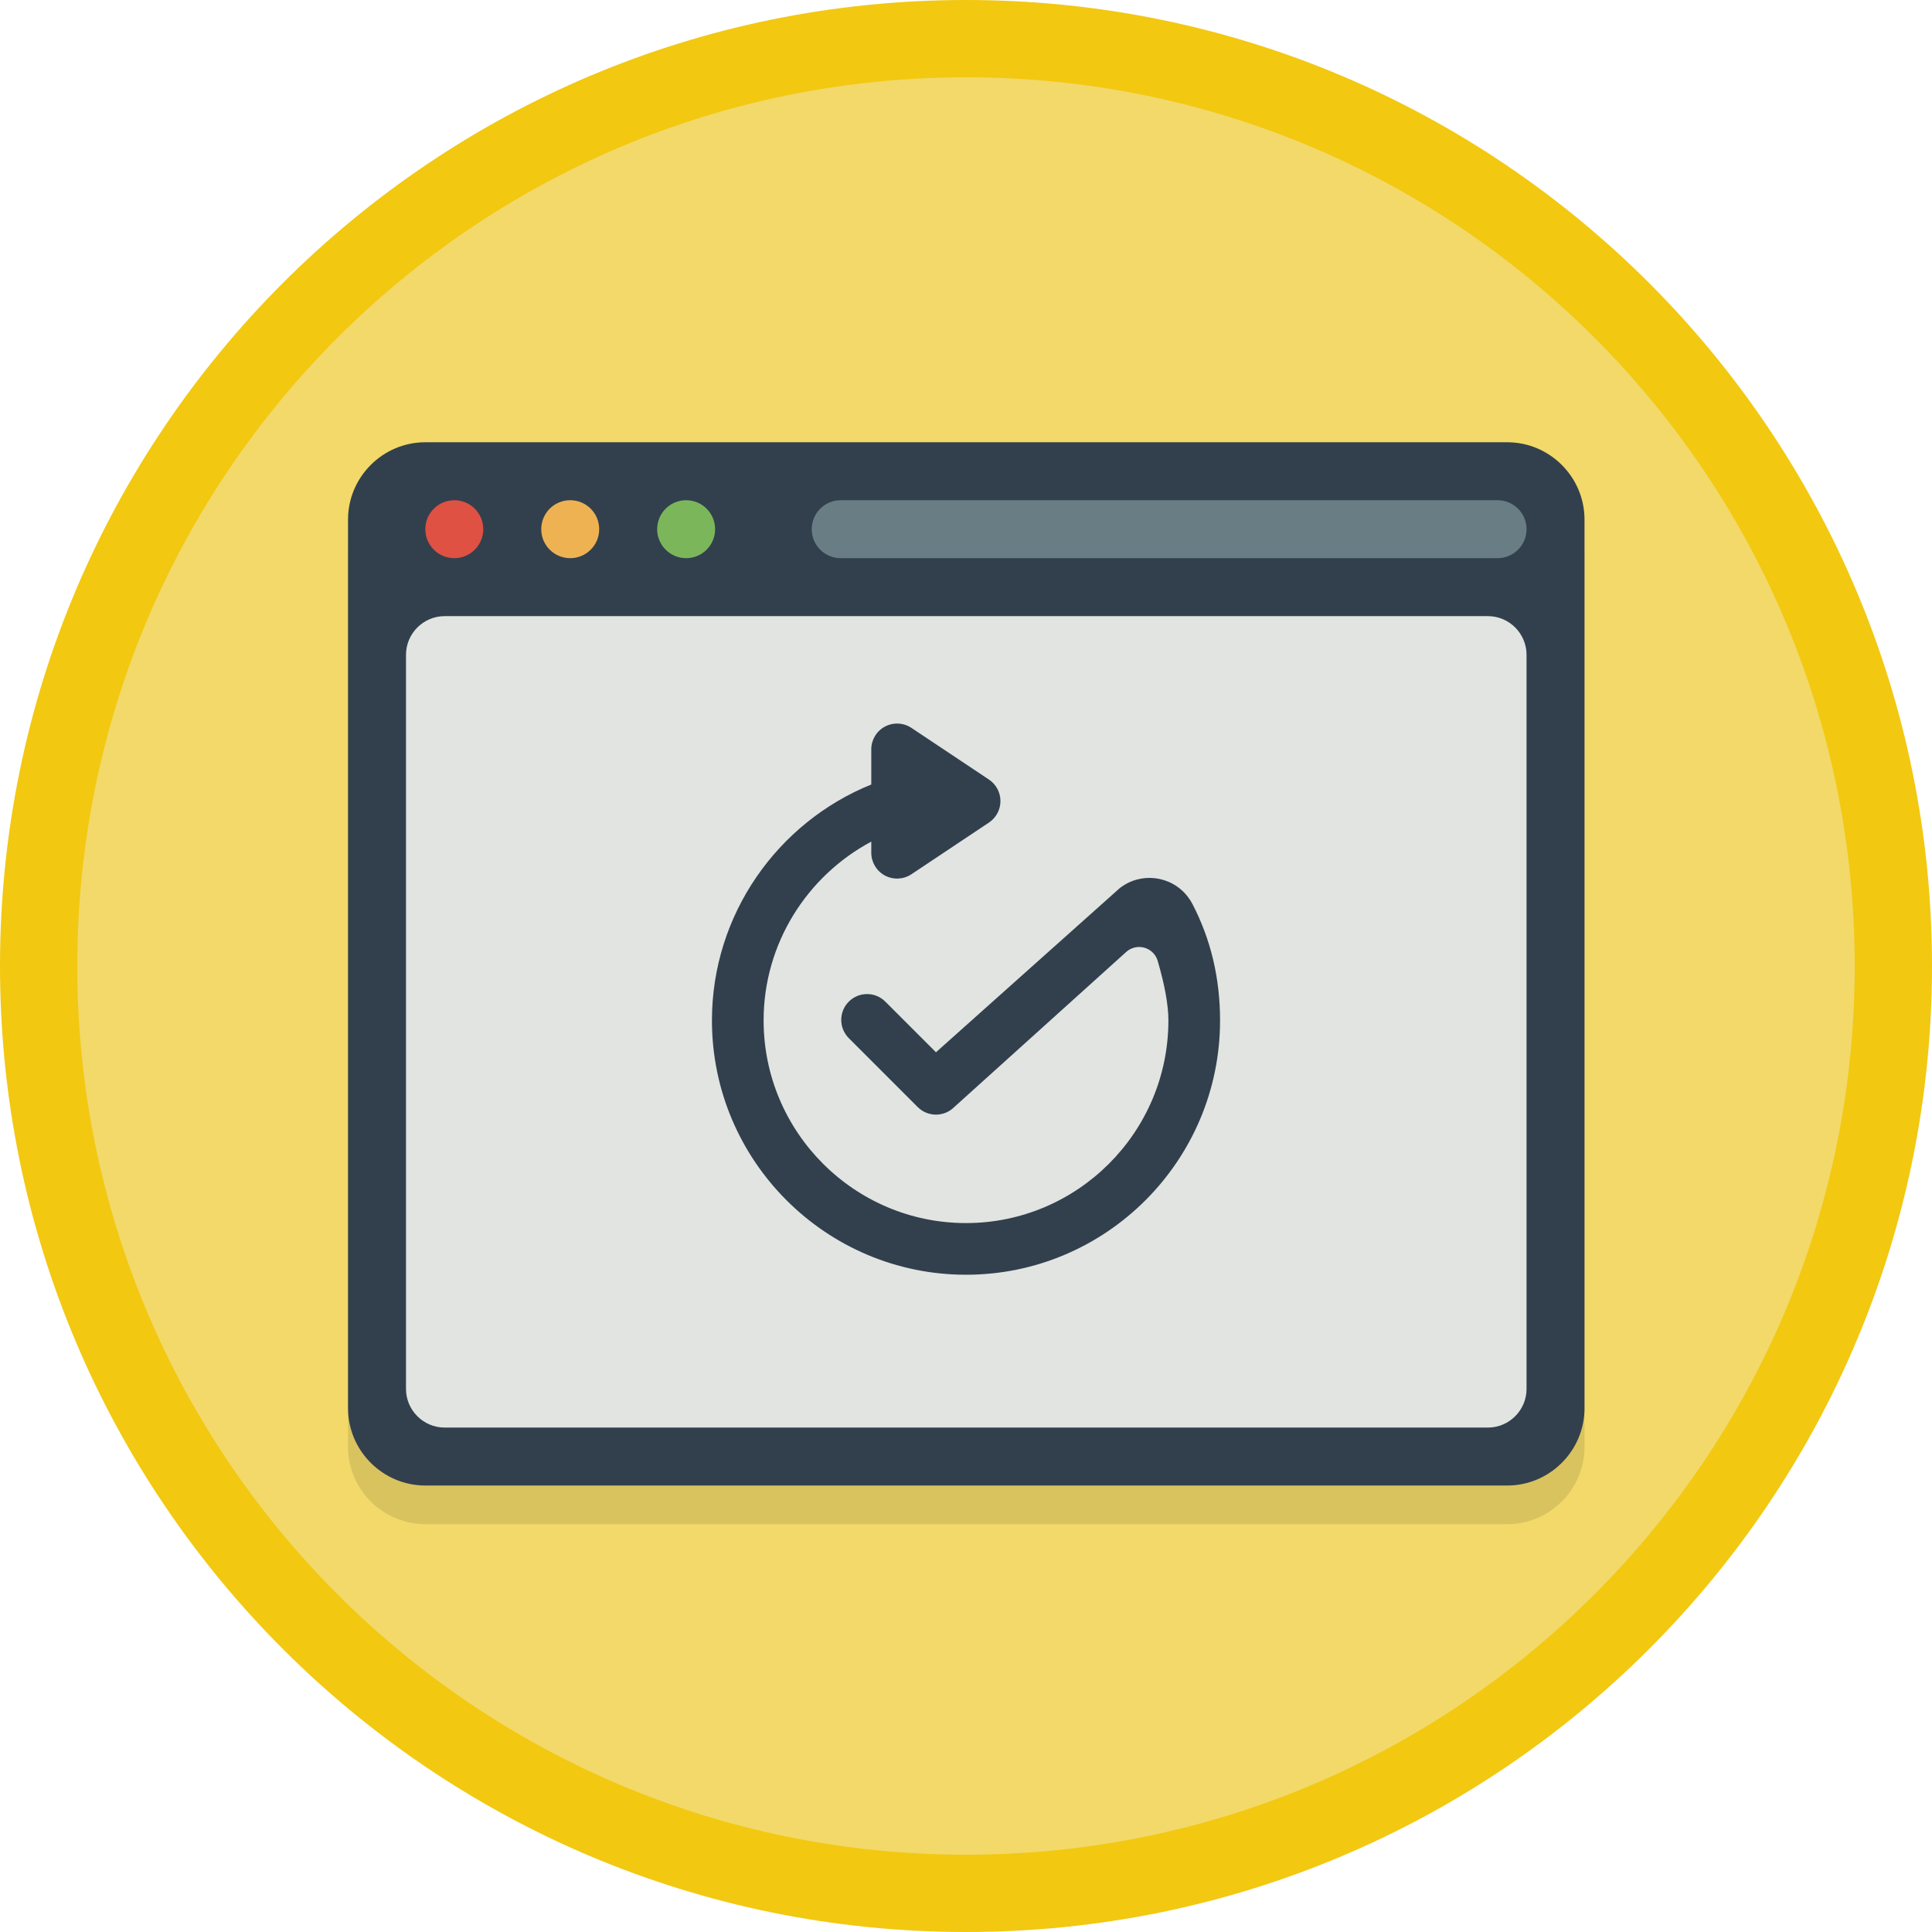
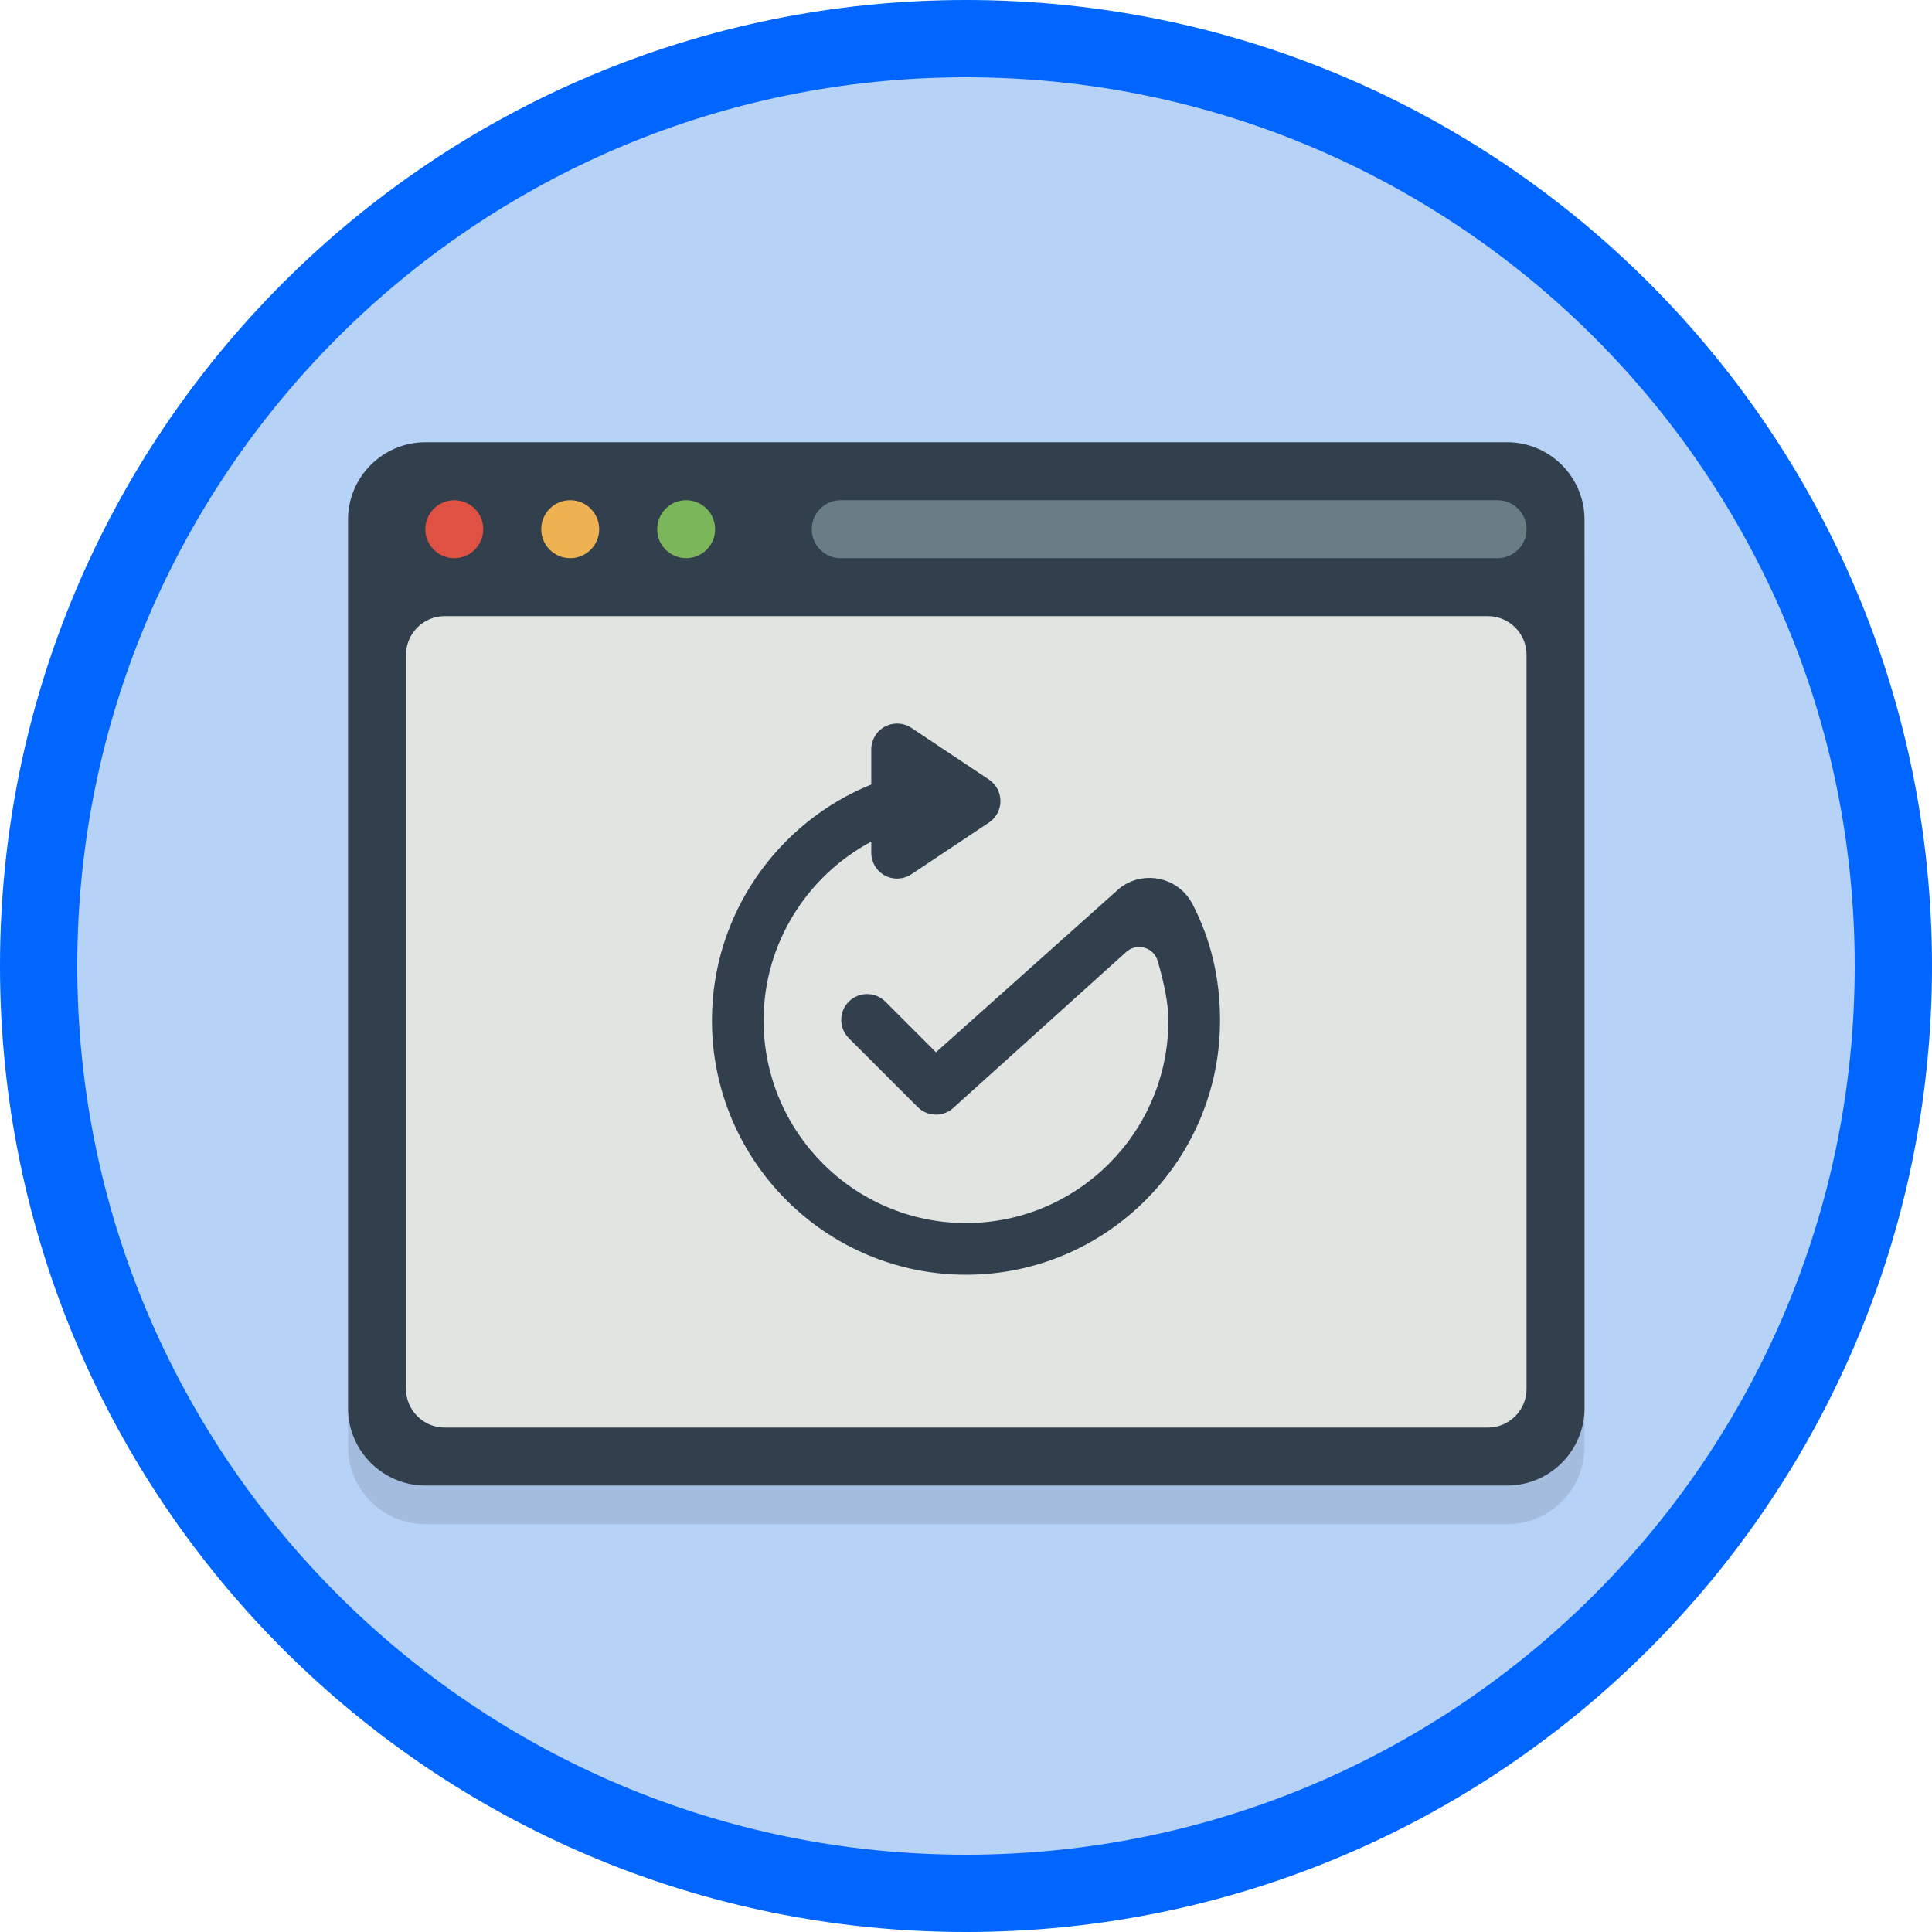
<svg xmlns="http://www.w3.org/2000/svg" width="100px" height="100px" viewBox="0 0 100 100" version="1.1">
  <defs>
    <filter x="-1.5%" y="-1.8%" width="103.1%" height="107.3%" filterUnits="objectBoundingBox" id="filter-1">
      <feOffset dx="0" dy="2" in="SourceAlpha" result="shadowOffsetOuter1" />
      <feColorMatrix values="0 0 0 0 0   0 0 0 0 0   0 0 0 0 0  0 0 0 0.103 0" type="matrix" in="shadowOffsetOuter1" result="shadowMatrixOuter1" />
      <feMerge>
        <feMergeNode in="shadowMatrixOuter1" />
        <feMergeNode in="SourceGraphic" />
      </feMerge>
    </filter>
  </defs>
  <g id="Badges-FINAL" stroke="none" stroke-width="1" fill="none" fill-rule="evenodd">
    <g id="Automate-a-process-using-Flow" transform="translate(-576, -504)">
-       <g id="create-an-approval-request-with-microsoft-flow" transform="translate(576, 504)">
-         <rect id="BG" fill="#F2D969" x="2" y="2" width="96" height="96" rx="48" />
+       <g id="Automate-a-process-using-Flow/create-an-approval-request-with-microsoft-flow" transform="translate(576, 504)">
+         <rect id="BG" fill="#B7D2F7" x="2" y="2" width="96" height="96" rx="48" />
        <g id="Computer" filter="url(#filter-1)" transform="translate(17.5, 22.5)">
          <path d="M4.514,54.391 C2.314,54.391 0.514,52.591 0.514,50.391 L0.514,4.391 C0.514,2.191 2.314,0.391 4.514,0.391 L60.514,0.391 C62.714,0.391 64.514,2.191 64.514,4.391 L64.514,50.391 C64.514,52.591 62.714,54.391 60.514,54.391 L4.514,54.391" id="Fill-1485" fill="#30404D" />
          <path d="M5.514,51.391 C4.414,51.391 3.514,50.491 3.514,49.391 L3.514,11.391 C3.514,10.291 4.414,9.391 5.514,9.391 L59.514,9.391 C60.614,9.391 61.514,10.291 61.514,11.391 L61.514,49.391 C61.514,50.491 60.614,51.391 59.514,51.391 L5.514,51.391" id="Fill-1486" fill="#E1E4E1" />
          <path d="M4.514,4.891 C4.514,4.062 5.186,3.391 6.014,3.391 C6.843,3.391 7.514,4.062 7.514,4.891 C7.514,5.719 6.843,6.391 6.014,6.391 C5.186,6.391 4.514,5.719 4.514,4.891" id="Fill-1487" fill="#DF5142" />
          <path d="M10.514,4.891 C10.514,4.062 11.186,3.391 12.014,3.391 C12.843,3.391 13.514,4.062 13.514,4.891 C13.514,5.719 12.843,6.391 12.014,6.391 C11.186,6.391 10.514,5.719 10.514,4.891" id="Fill-1488" fill="#EFB252" />
          <path d="M16.514,4.891 C16.514,4.062 17.186,3.391 18.014,3.391 C18.843,3.391 19.514,4.062 19.514,4.891 C19.514,5.719 18.843,6.391 18.014,6.391 C17.186,6.391 16.514,5.719 16.514,4.891" id="Fill-1489" fill="#7CB65A" />
          <path d="M60.014,6.391 L26.014,6.391 C25.186,6.391 24.514,5.719 24.514,4.891 C24.514,4.063 25.186,3.391 26.014,3.391 L60.014,3.391 C60.842,3.391 61.514,4.063 61.514,4.891 C61.514,5.719 60.842,6.391 60.014,6.391" id="Fill-1490" fill="#697D85" />
          <path d="M40.792,26.773 L31.891,34.801 C31.631,35.062 31.288,35.193 30.946,35.193 C30.603,35.193 30.261,35.062 30,34.801 L26.434,31.235 C25.912,30.713 25.912,29.866 26.434,29.344 C26.956,28.822 27.803,28.822 28.325,29.344 L30.946,31.965 L40.454,23.473 L40.454,23.473 C41.542,22.621 43.116,22.811 43.968,23.9 C44.064,24.022 44.148,24.152 44.22,24.29 C45.173,26.125 45.65,28.135 45.65,30.317 C45.65,37.576 39.751,43.48 32.5,43.48 C25.249,43.48 19.35,37.576 19.35,30.317 C19.35,24.831 22.751,20.065 27.597,18.106 L27.597,16.288 C27.597,15.795 27.868,15.342 28.302,15.109 C28.737,14.877 29.265,14.903 29.676,15.176 L33.688,17.85 C34.06,18.099 34.283,18.516 34.283,18.963 C34.283,19.41 34.06,19.827 33.688,20.076 L29.676,22.75 C29.265,23.024 28.737,23.049 28.302,22.817 C27.868,22.584 27.597,22.131 27.597,21.638 L27.597,21.062 C24.278,22.835 22.024,26.334 22.024,30.317 C22.024,36.101 26.724,40.806 32.5,40.806 C38.276,40.806 42.976,36.101 42.976,30.317 C42.976,29.525 42.791,28.498 42.422,27.235 L42.422,27.235 C42.267,26.705 41.711,26.401 41.181,26.556 C41.037,26.598 40.904,26.672 40.792,26.773 Z" id="Combined-Shape-Copy" fill="#30404D" />
        </g>
-         <g id="Power-BI-Border" stroke="#F2C811" stroke-width="4">
+         <g id="Flow-Border" stroke="#0066FF" stroke-width="4">
          <rect id="Azure-Border" x="2" y="2" width="96" height="96" rx="48" />
        </g>
      </g>
    </g>
  </g>
</svg>
